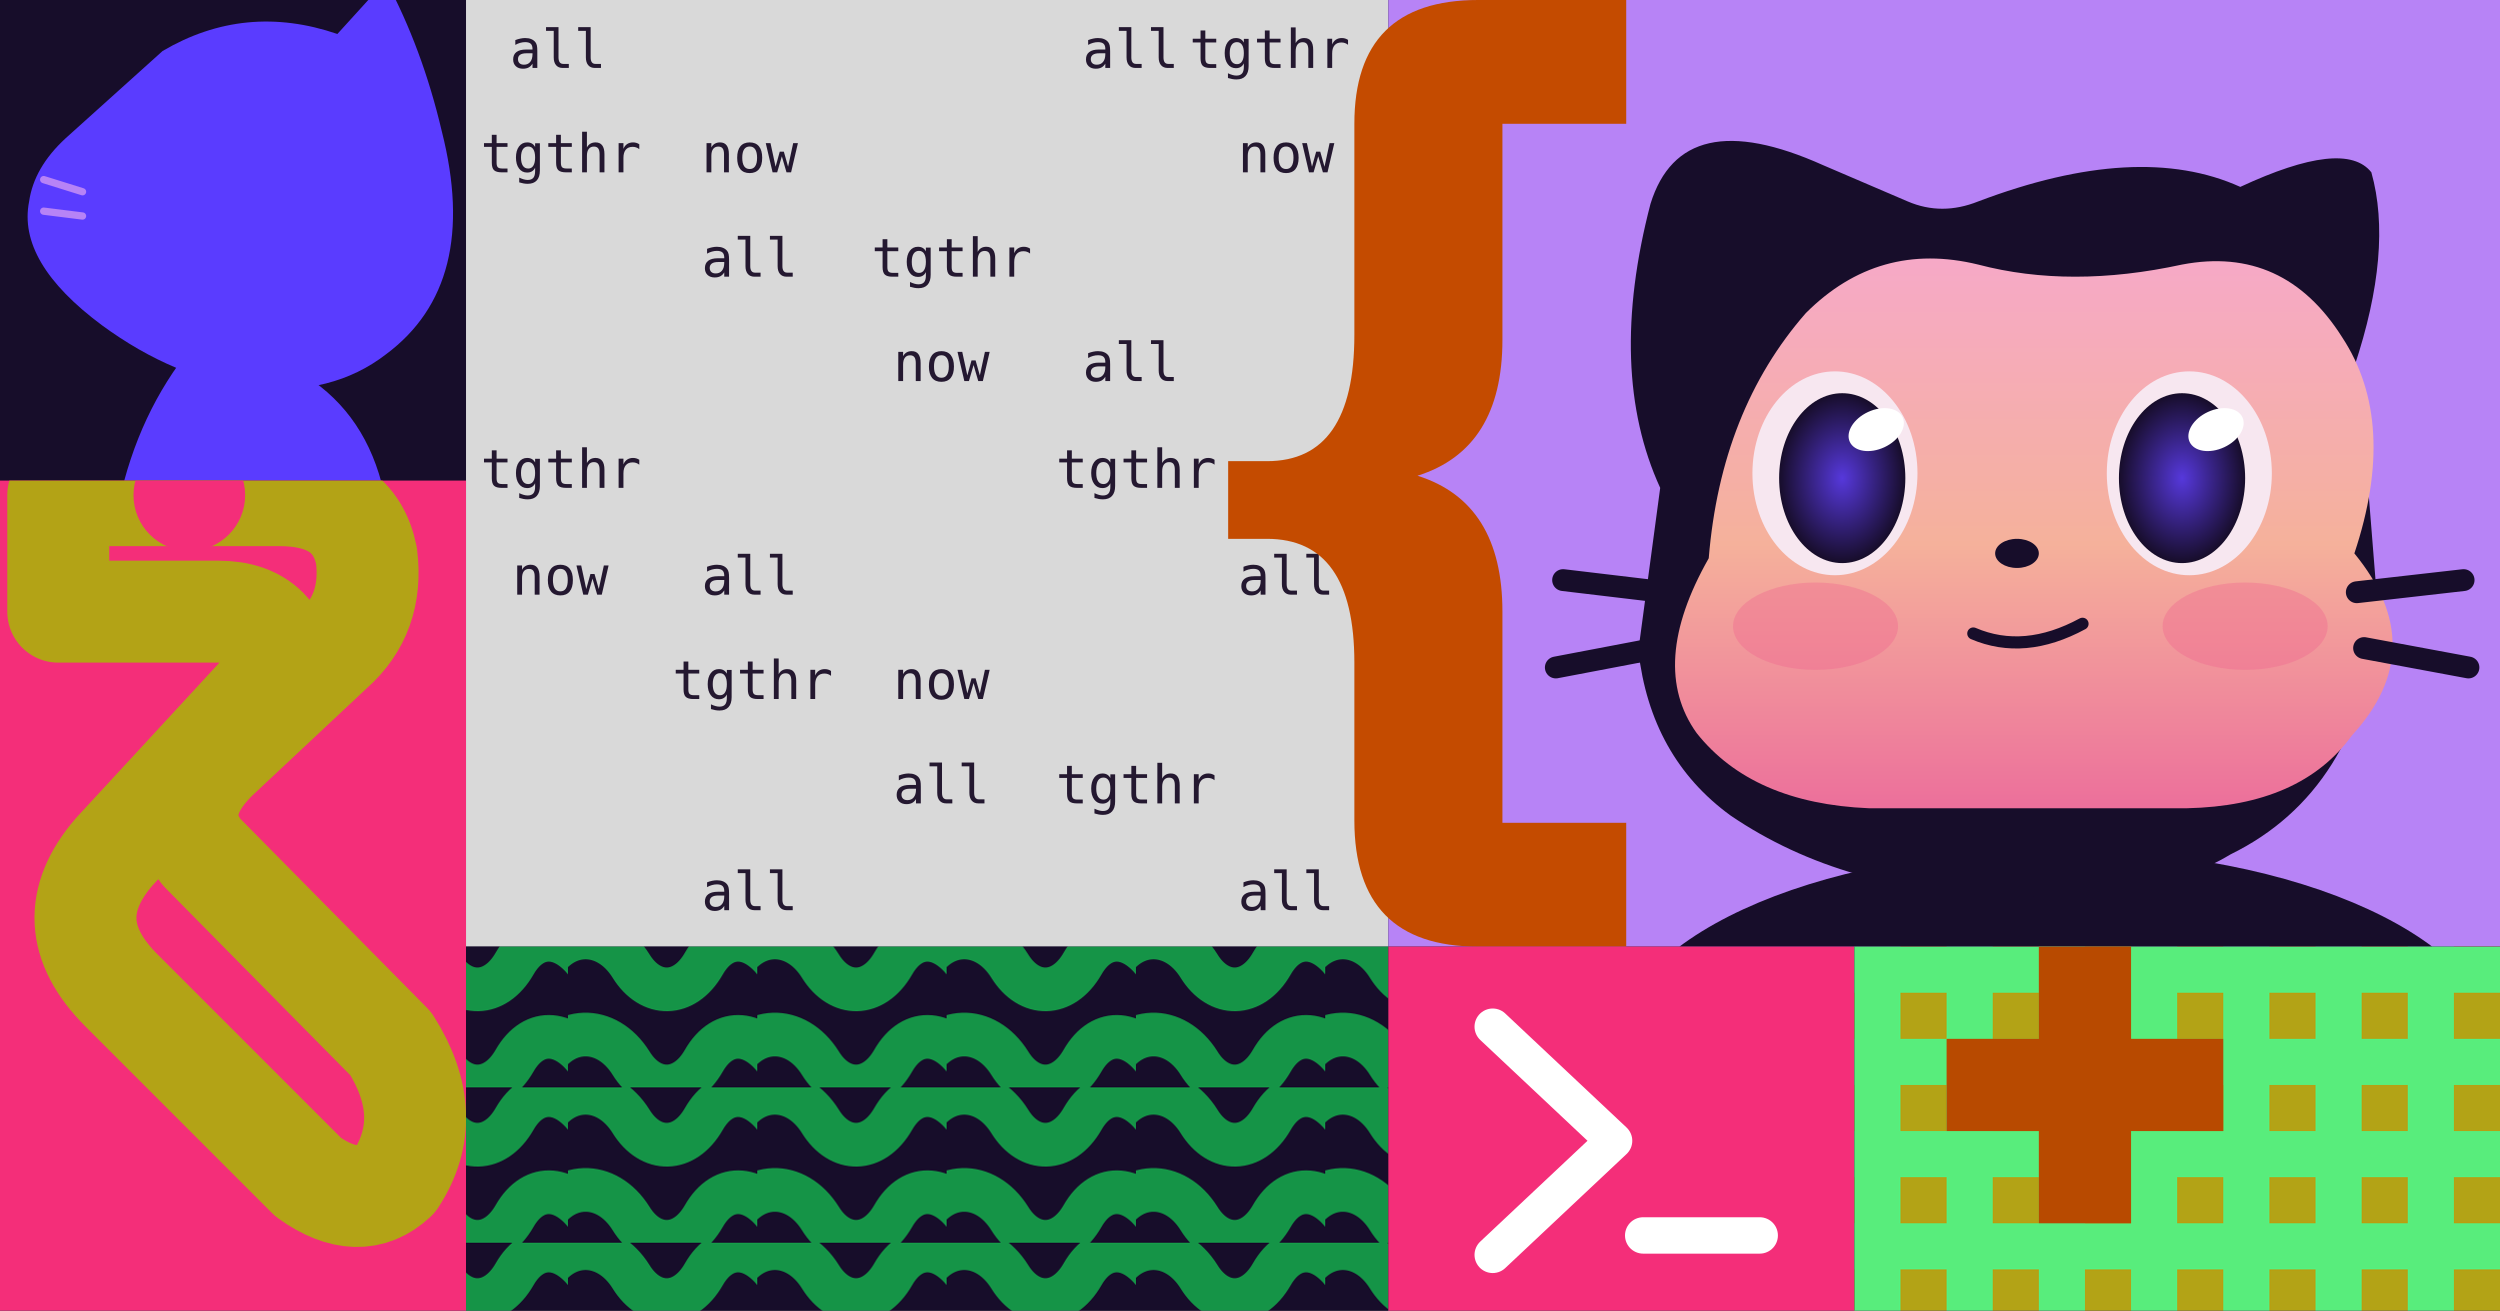
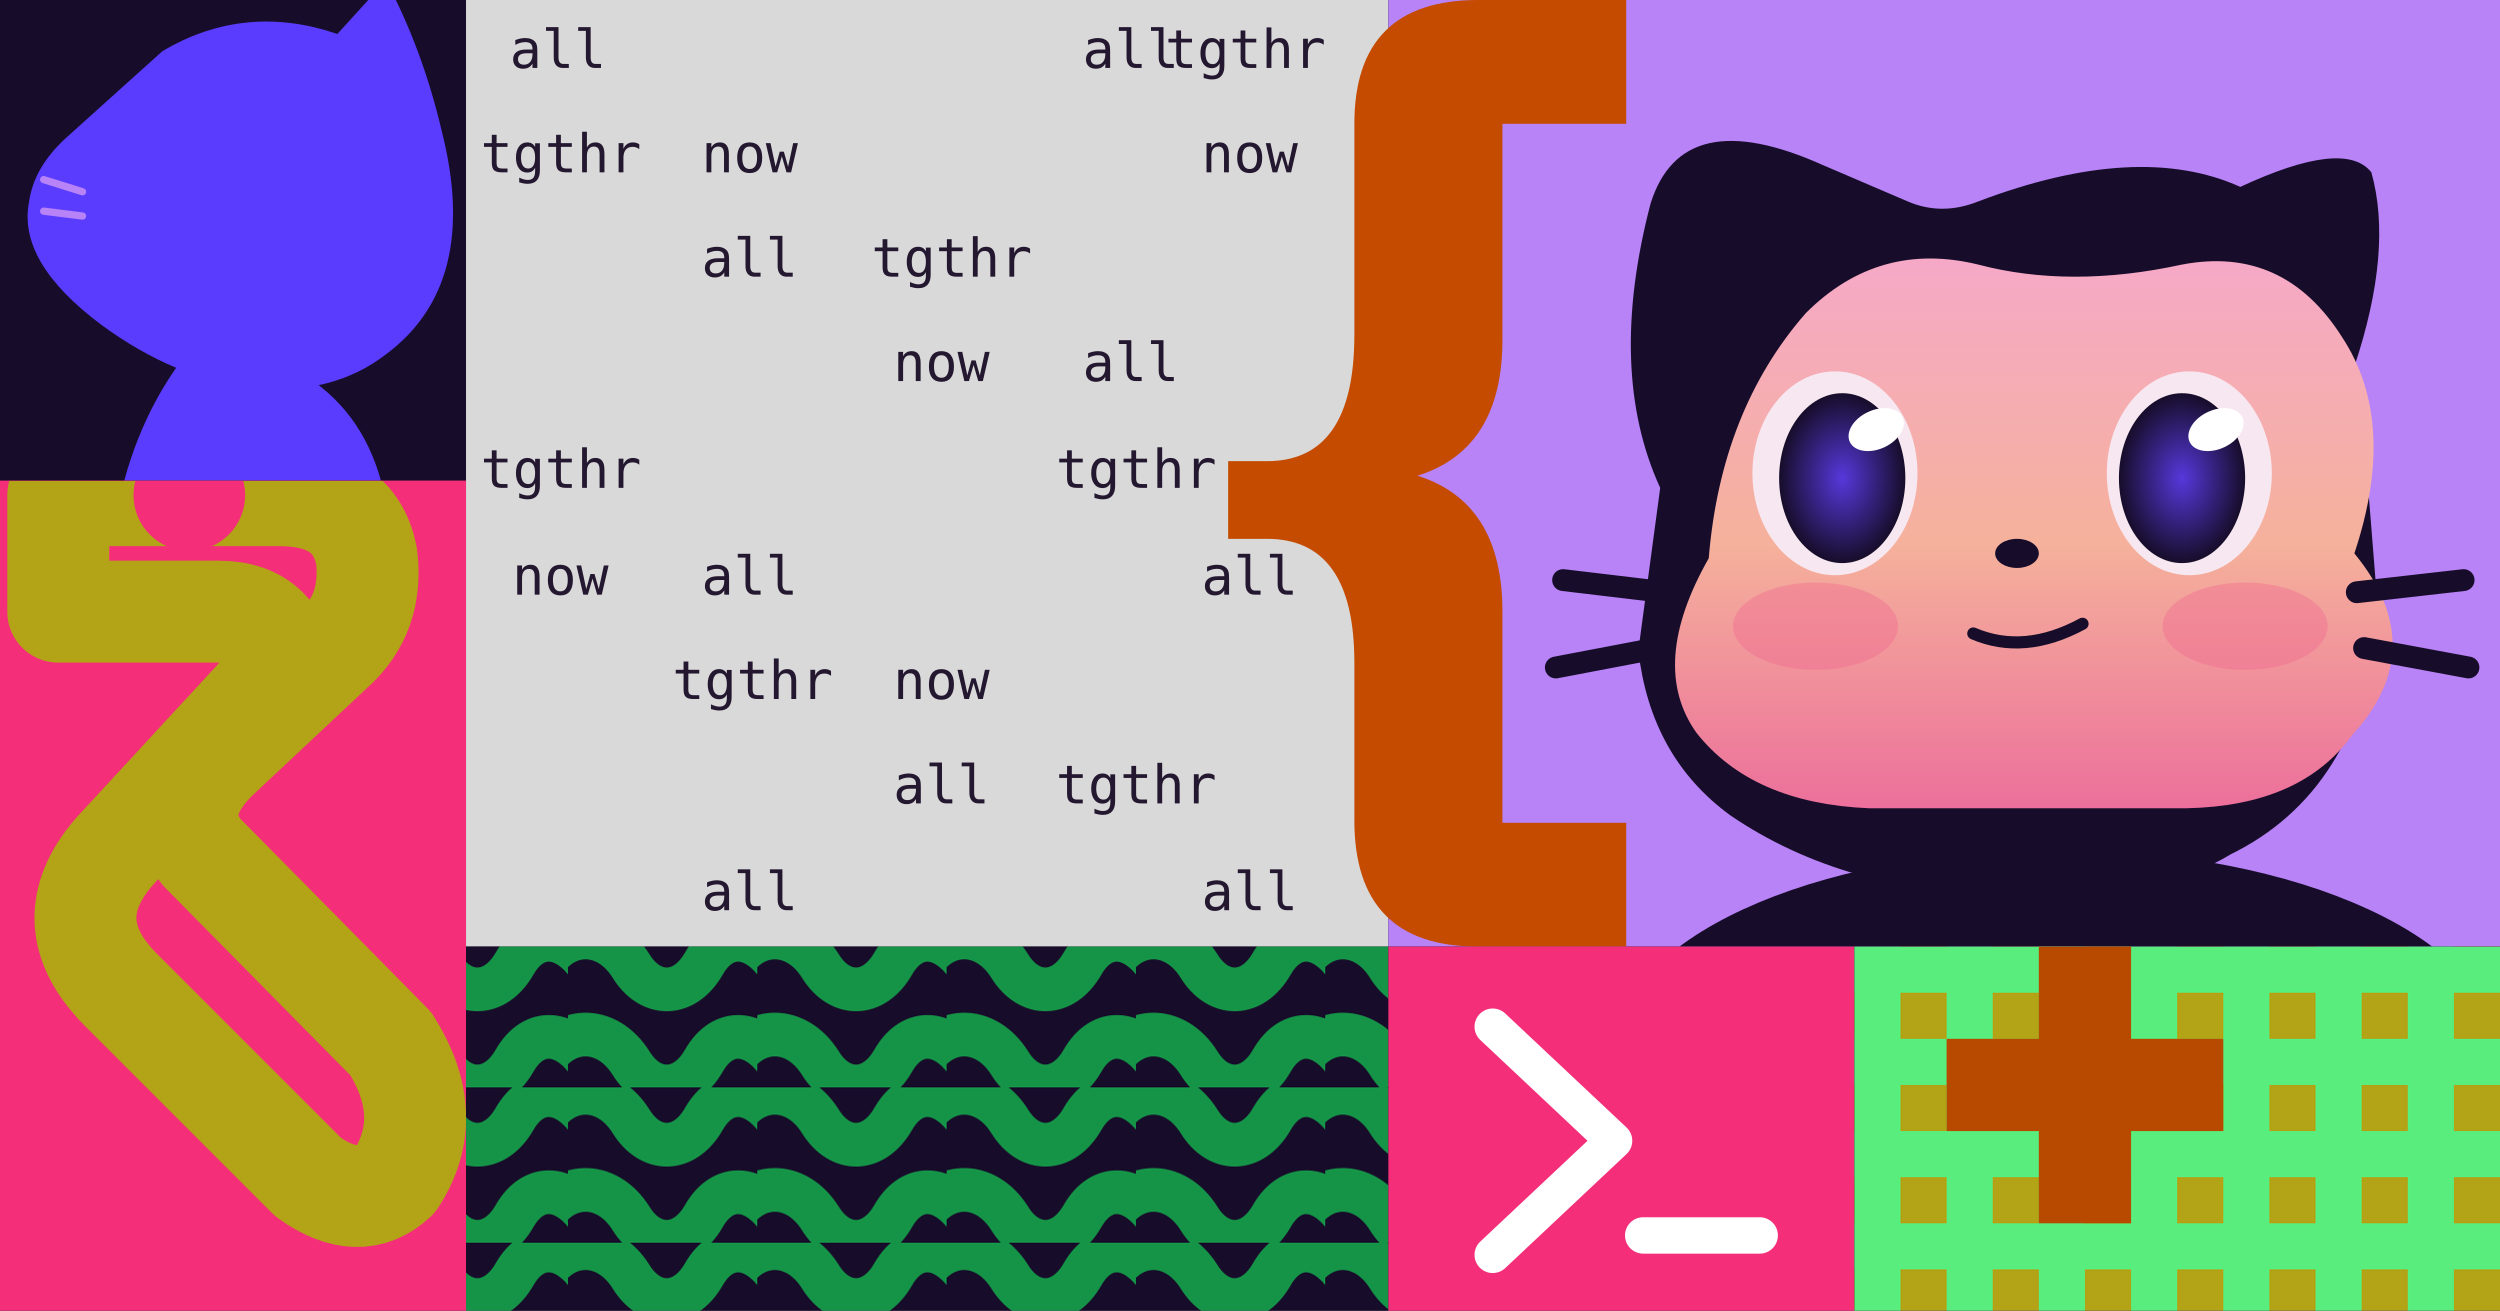
<svg xmlns="http://www.w3.org/2000/svg" viewBox="0 0 1030 540" role="img" aria-labelledby="title desc">
  <defs>
    <linearGradient id="face" x1="0" y1="0" x2="0" y2="1">
      <stop offset="0" stop-color="#f6a9c7" />
      <stop offset=".52" stop-color="#f5b19b" />
      <stop offset="1" stop-color="#ec6f9b" />
    </linearGradient>
    <radialGradient id="eye">
      <stop offset="0" stop-color="#5638db" />
      <stop offset="1" stop-color="#170d2a" />
    </radialGradient>
    <pattern id="repeat" width="78" height="64" patternUnits="userSpaceOnUse">
      <rect width="78" height="64" fill="#170d2a" />
      <path d="M-12 16 C-3 -2 16 -2 26 14 C34 27 48 27 56 13 C64 -1 78 0 88 16 M-12 56 C-3 38 16 38 26 54 C34 67 48 67 56 53 C64 39 78 40 88 56" fill="none" stroke="#159447" stroke-width="18" stroke-linecap="round" />
    </pattern>
-     <pattern id="pixels" x="764" y="390" width="38" height="38" patternUnits="userSpaceOnUse">
+     <pattern id="pixels" x="764" y="390" width="38" height="38" patternUnits="userSpaceOnUse" patternContentUnits="userSpaceOnUse">
      <rect width="38" height="38" fill="#58ed7c" />
      <rect x="19" y="19" width="19" height="19" fill="#b3a316" />
    </pattern>
    <clipPath id="words-tile">
      <rect x="192" y="0" width="380" height="390" />
    </clipPath>
    <clipPath id="branch-tile">
      <rect x="0" y="198" width="192" height="342" />
    </clipPath>
+     <mask id="branch-node" maskUnits="userSpaceOnUse" x="0" y="198" width="192" height="342">
+       <rect x="0" y="198" width="192" height="342" fill="#fff" />
+       <circle cx="78" cy="204" r="23" fill="#000" />
+     </mask>
    <clipPath id="mona-tile">
      <rect x="572" y="0" width="458" height="390" />
    </clipPath>
    <clipPath id="silhouette-tile">
      <rect width="192" height="198" />
    </clipPath>
  </defs>
  <rect width="1030" height="540" fill="#170d2a" />
  <g clip-path="url(#silhouette-tile)" fill="#5a3cff">
    <path d="M27 57 67 21 Q101 1 139 14 L159 -8 Q174 20 182 54 Q198 117 159 146 Q137 163 104 160 Q72 156 42 134 Q7 108 12 83 Q14 69 27 57Z" />
    <path d="M79 143 Q106 142 129 157 Q153 174 159 207 L49 207 Q57 170 79 143Z" />
    <path d="M18 74 34 79 M18 87 34 89" fill="none" stroke="#b783f6" stroke-width="3" stroke-linecap="round" />
  </g>
  <rect x="192" width="380" height="390" fill="#d9d9d9" />
  <g clip-path="url(#words-tile)" fill="#241830" font-family="ui-monospace, SFMono-Regular, Menlo, Consolas, monospace" font-size="22">
    <text x="210" y="28">all</text>
    <text x="446" y="28">all</text>
-     <text x="490" y="28">tgthr</text>
+     <text x="480" y="28">tgthr</text>
    <text x="198" y="71">tgthr</text>
    <text x="289" y="71">now</text>
-     <text x="510" y="71">now</text>
+     <text x="495" y="71">now</text>
    <text x="289" y="114">all</text>
    <text x="359" y="114">tgthr</text>
    <text x="368" y="157">now</text>
    <text x="446" y="157">all</text>
    <text x="198" y="201">tgthr</text>
    <text x="435" y="201">tgthr</text>
    <text x="211" y="245">now</text>
    <text x="289" y="245">all</text>
-     <text x="510" y="245">all</text>
+     <text x="495" y="245">all</text>
    <text x="277" y="288">tgthr</text>
    <text x="368" y="288">now</text>
    <text x="368" y="331">all</text>
    <text x="435" y="331">tgthr</text>
    <text x="289" y="375">all</text>
-     <text x="510" y="375">all</text>
+     <text x="495" y="375">all</text>
  </g>
  <rect x="572" width="458" height="390" fill="#b783f6" />
  <g clip-path="url(#mona-tile)">
    <ellipse cx="847" cy="434" rx="182" ry="84" fill="#170d2a" />
    <path d="M684 201 Q662 153 680 84 Q693 42 751 68 L786 83 Q800 89 815 83 Q881 58 923 77 Q966 57 977 71 Q986 103 970 151 Q964 171 976 205 L980 255 Q972 326 919 352 Q884 373 828 369 Q760 368 713 336 Q680 312 675 268Z" fill="#170d2a" />
    <path d="M704 230 Q709 169 744 129 Q774 99 815 109 Q853 119 899 109 Q941 101 965 139 Q988 174 970 228 Q1002 267 969 303 Q948 332 901 333 L770 333 Q722 331 699 302 Q679 274 704 230Z" fill="url(#face)" />
    <ellipse cx="748" cy="258" rx="34" ry="18" fill="#ef628d" opacity=".36" />
    <ellipse cx="925" cy="258" rx="34" ry="18" fill="#ef628d" opacity=".36" />
    <ellipse cx="756" cy="195" rx="34" ry="42" fill="#f7e7f0" />
    <ellipse cx="902" cy="195" rx="34" ry="42" fill="#f7e7f0" />
    <ellipse cx="759" cy="197" rx="26" ry="35" fill="url(#eye)" />
    <ellipse cx="899" cy="197" rx="26" ry="35" fill="url(#eye)" />
    <ellipse cx="773" cy="177" rx="12" ry="8" transform="rotate(-25 773 177)" fill="#fff" />
    <ellipse cx="913" cy="177" rx="12" ry="8" transform="rotate(-25 913 177)" fill="#fff" />
    <ellipse cx="831" cy="228" rx="9" ry="6" fill="#170d2a" />
    <path d="M813 261 Q834 270 858 257" fill="none" stroke="#170d2a" stroke-width="5" stroke-linecap="round" />
    <g fill="none" stroke="#170d2a" stroke-width="9" stroke-linecap="round">
      <path d="M686 244 644 239 M683 267 641 275 M971 244 1015 239 M974 267 1017 275" />
    </g>
  </g>
  <path d="M670 0 H609 Q558 0 558 51 V138 Q558 190 522 190 H506 V222 H522 Q558 222 558 273 V338 Q558 390 609 390 H670 V339 H619 V252 Q619 207 584 196 Q619 185 619 140 V51 H670Z" fill="#c44b00" />
  <rect y="198" width="192" height="342" fill="#f42e79" />
  <g clip-path="url(#branch-tile)">
-     <path d="M24 204 H115 Q146 204 151 229 Q154 253 137 268 L89 313 Q69 333 83 351 L161 430 Q180 460 163 486 Q148 500 127 485 L50 408 Q22 380 47 351 L107 286 Q121 270 110 259 Q103 252 90 252 H24Z" fill="none" stroke="#b3a316" stroke-width="42" stroke-linecap="round" stroke-linejoin="round" />
-     <circle cx="78" cy="204" r="23" fill="#f42e79" />
+     <path d="M24 204 H115 Q146 204 151 229 Q154 253 137 268 L89 313 Q69 333 83 351 L161 430 Q180 460 163 486 Q148 500 127 485 L50 408 Q22 380 47 351 L107 286 Q121 270 110 259 Q103 252 90 252 H24Z" fill="none" stroke="#b3a316" stroke-width="42" stroke-linecap="round" stroke-linejoin="round" mask="url(#branch-node)" />
  </g>
  <rect x="192" y="390" width="380" height="150" fill="url(#repeat)" />
  <rect x="572" y="390" width="192" height="150" fill="#f42e79" />
  <g fill="none" stroke="#fff" stroke-width="15" stroke-linecap="round" stroke-linejoin="round">
    <path d="M615 423 665 470 615 517" />
    <path d="M677 509 H725" />
  </g>
  <rect x="764" y="390" width="266" height="150" fill="url(#pixels)" />
  <path d="M840 390 H878 V428 H916 V466 H878 V504 H840 V466 H802 V428 H840Z" fill="#b84a00" />
</svg>
